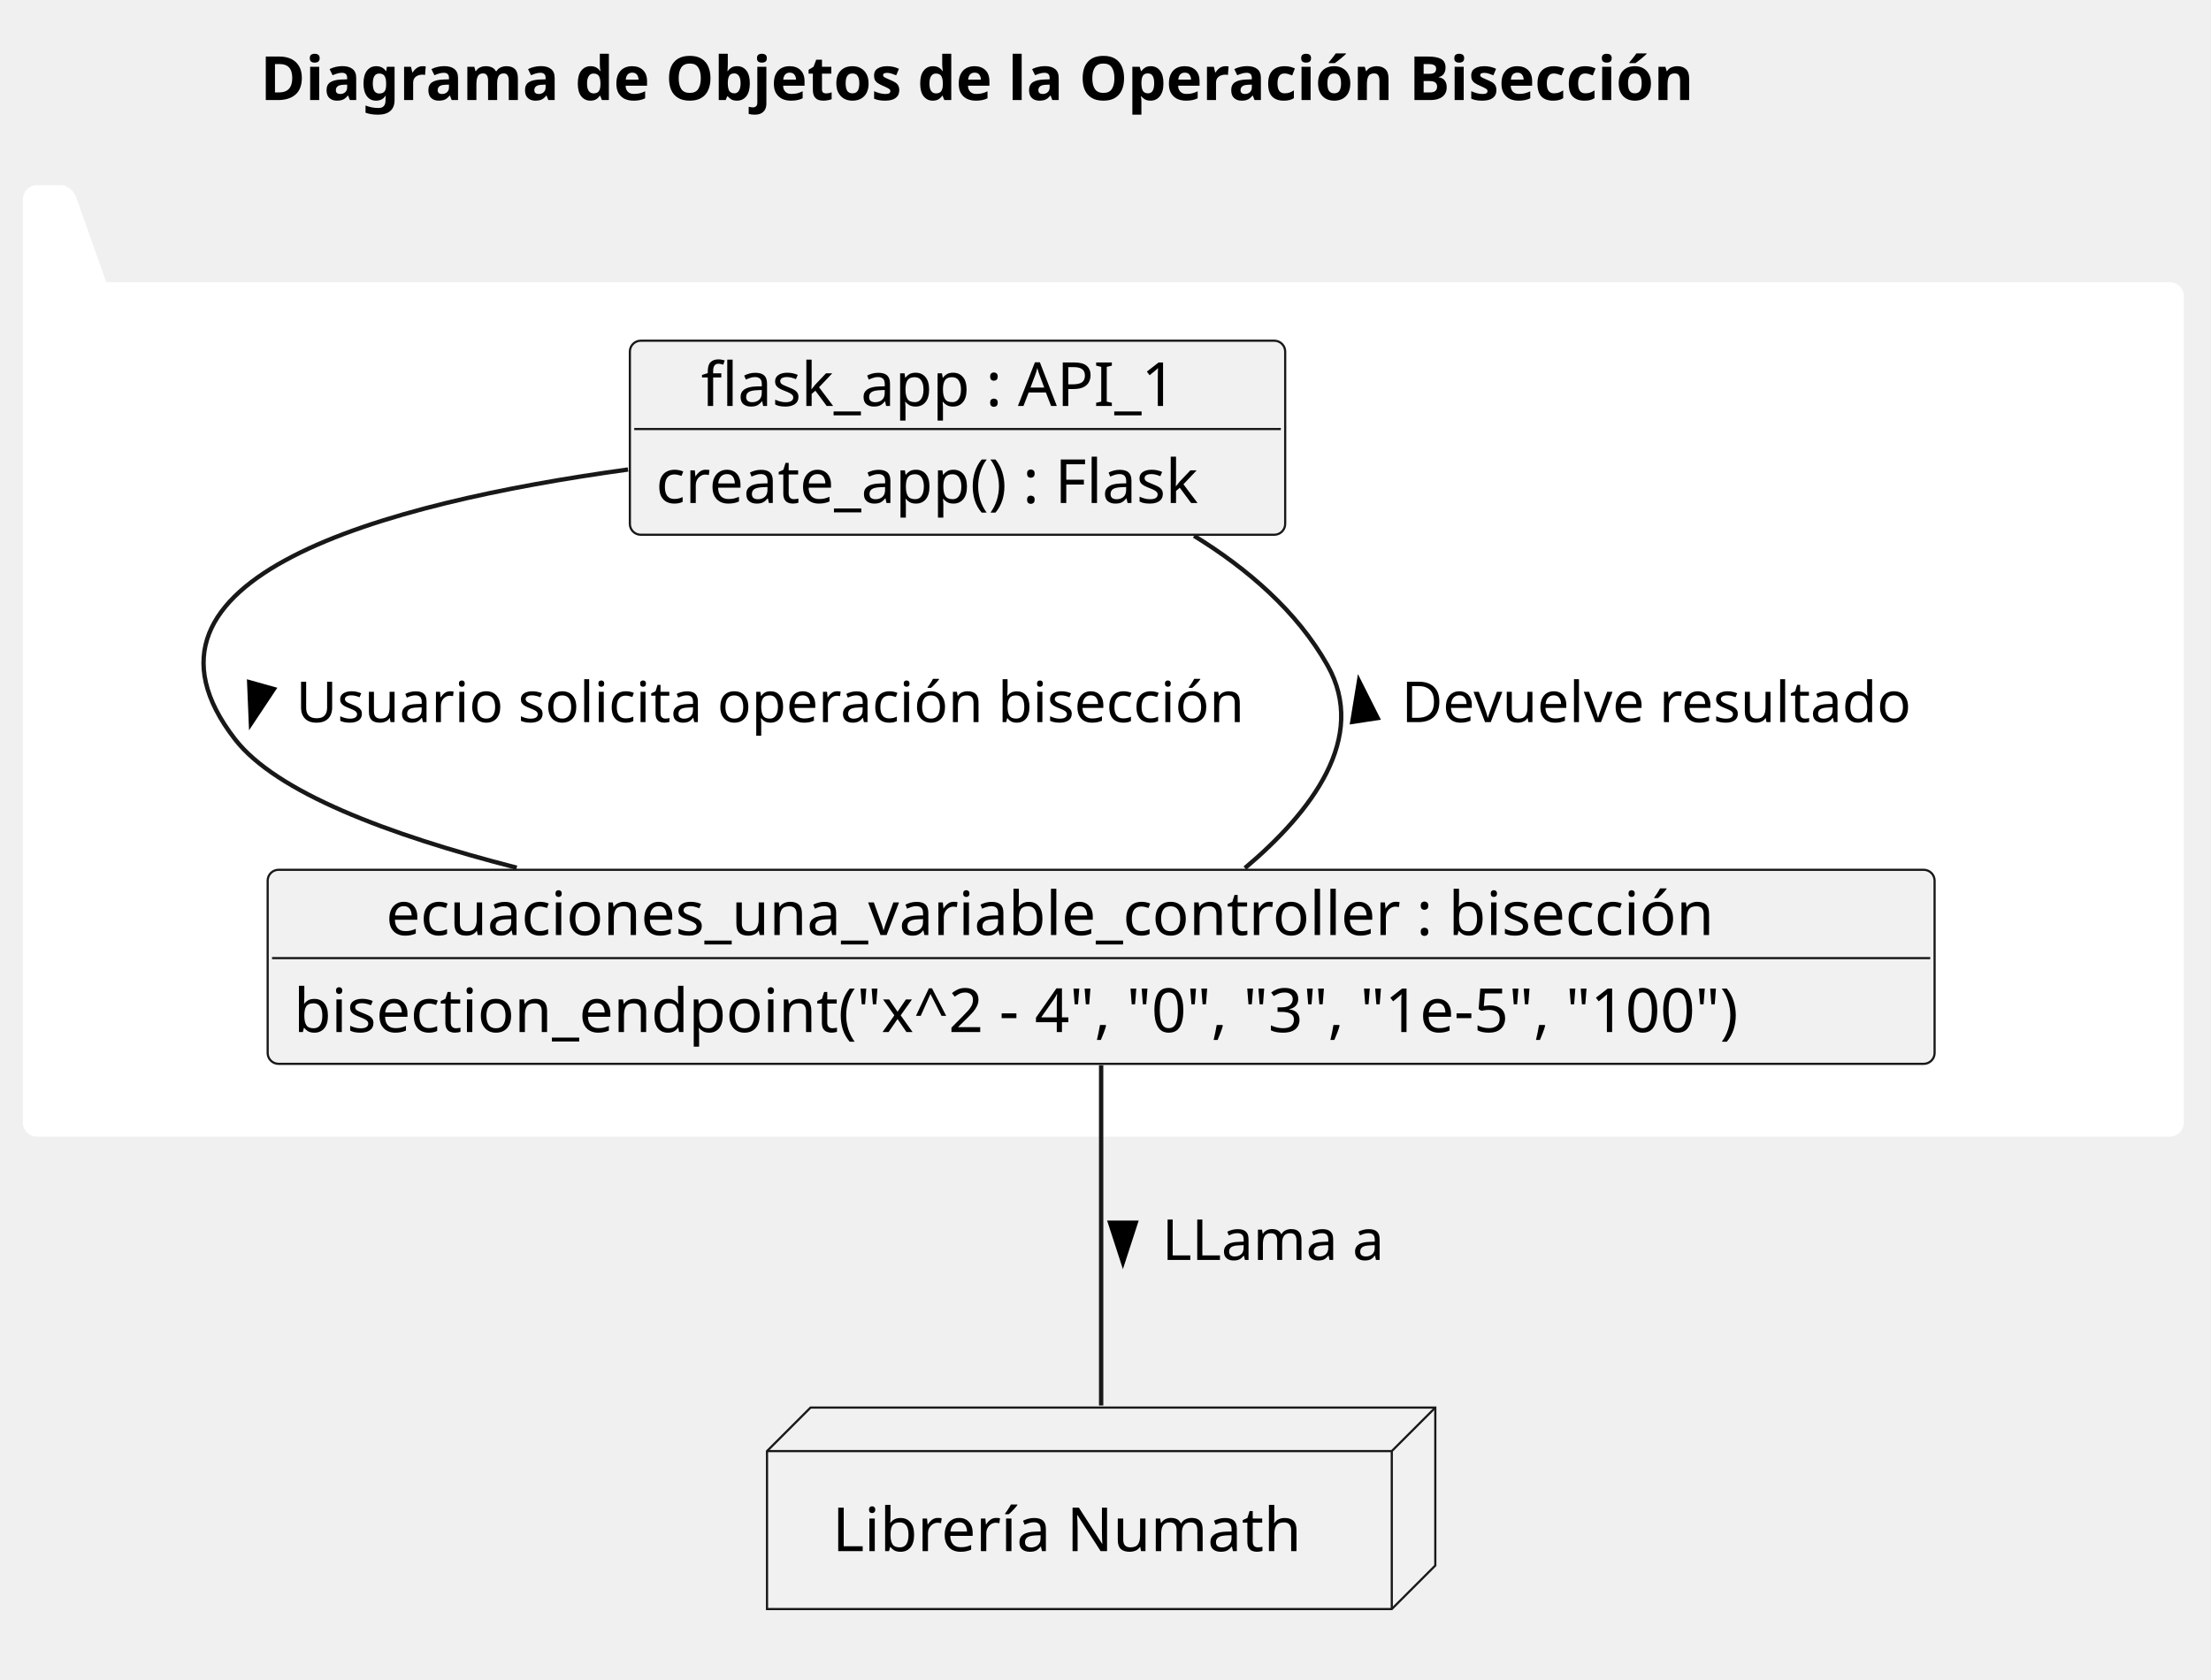
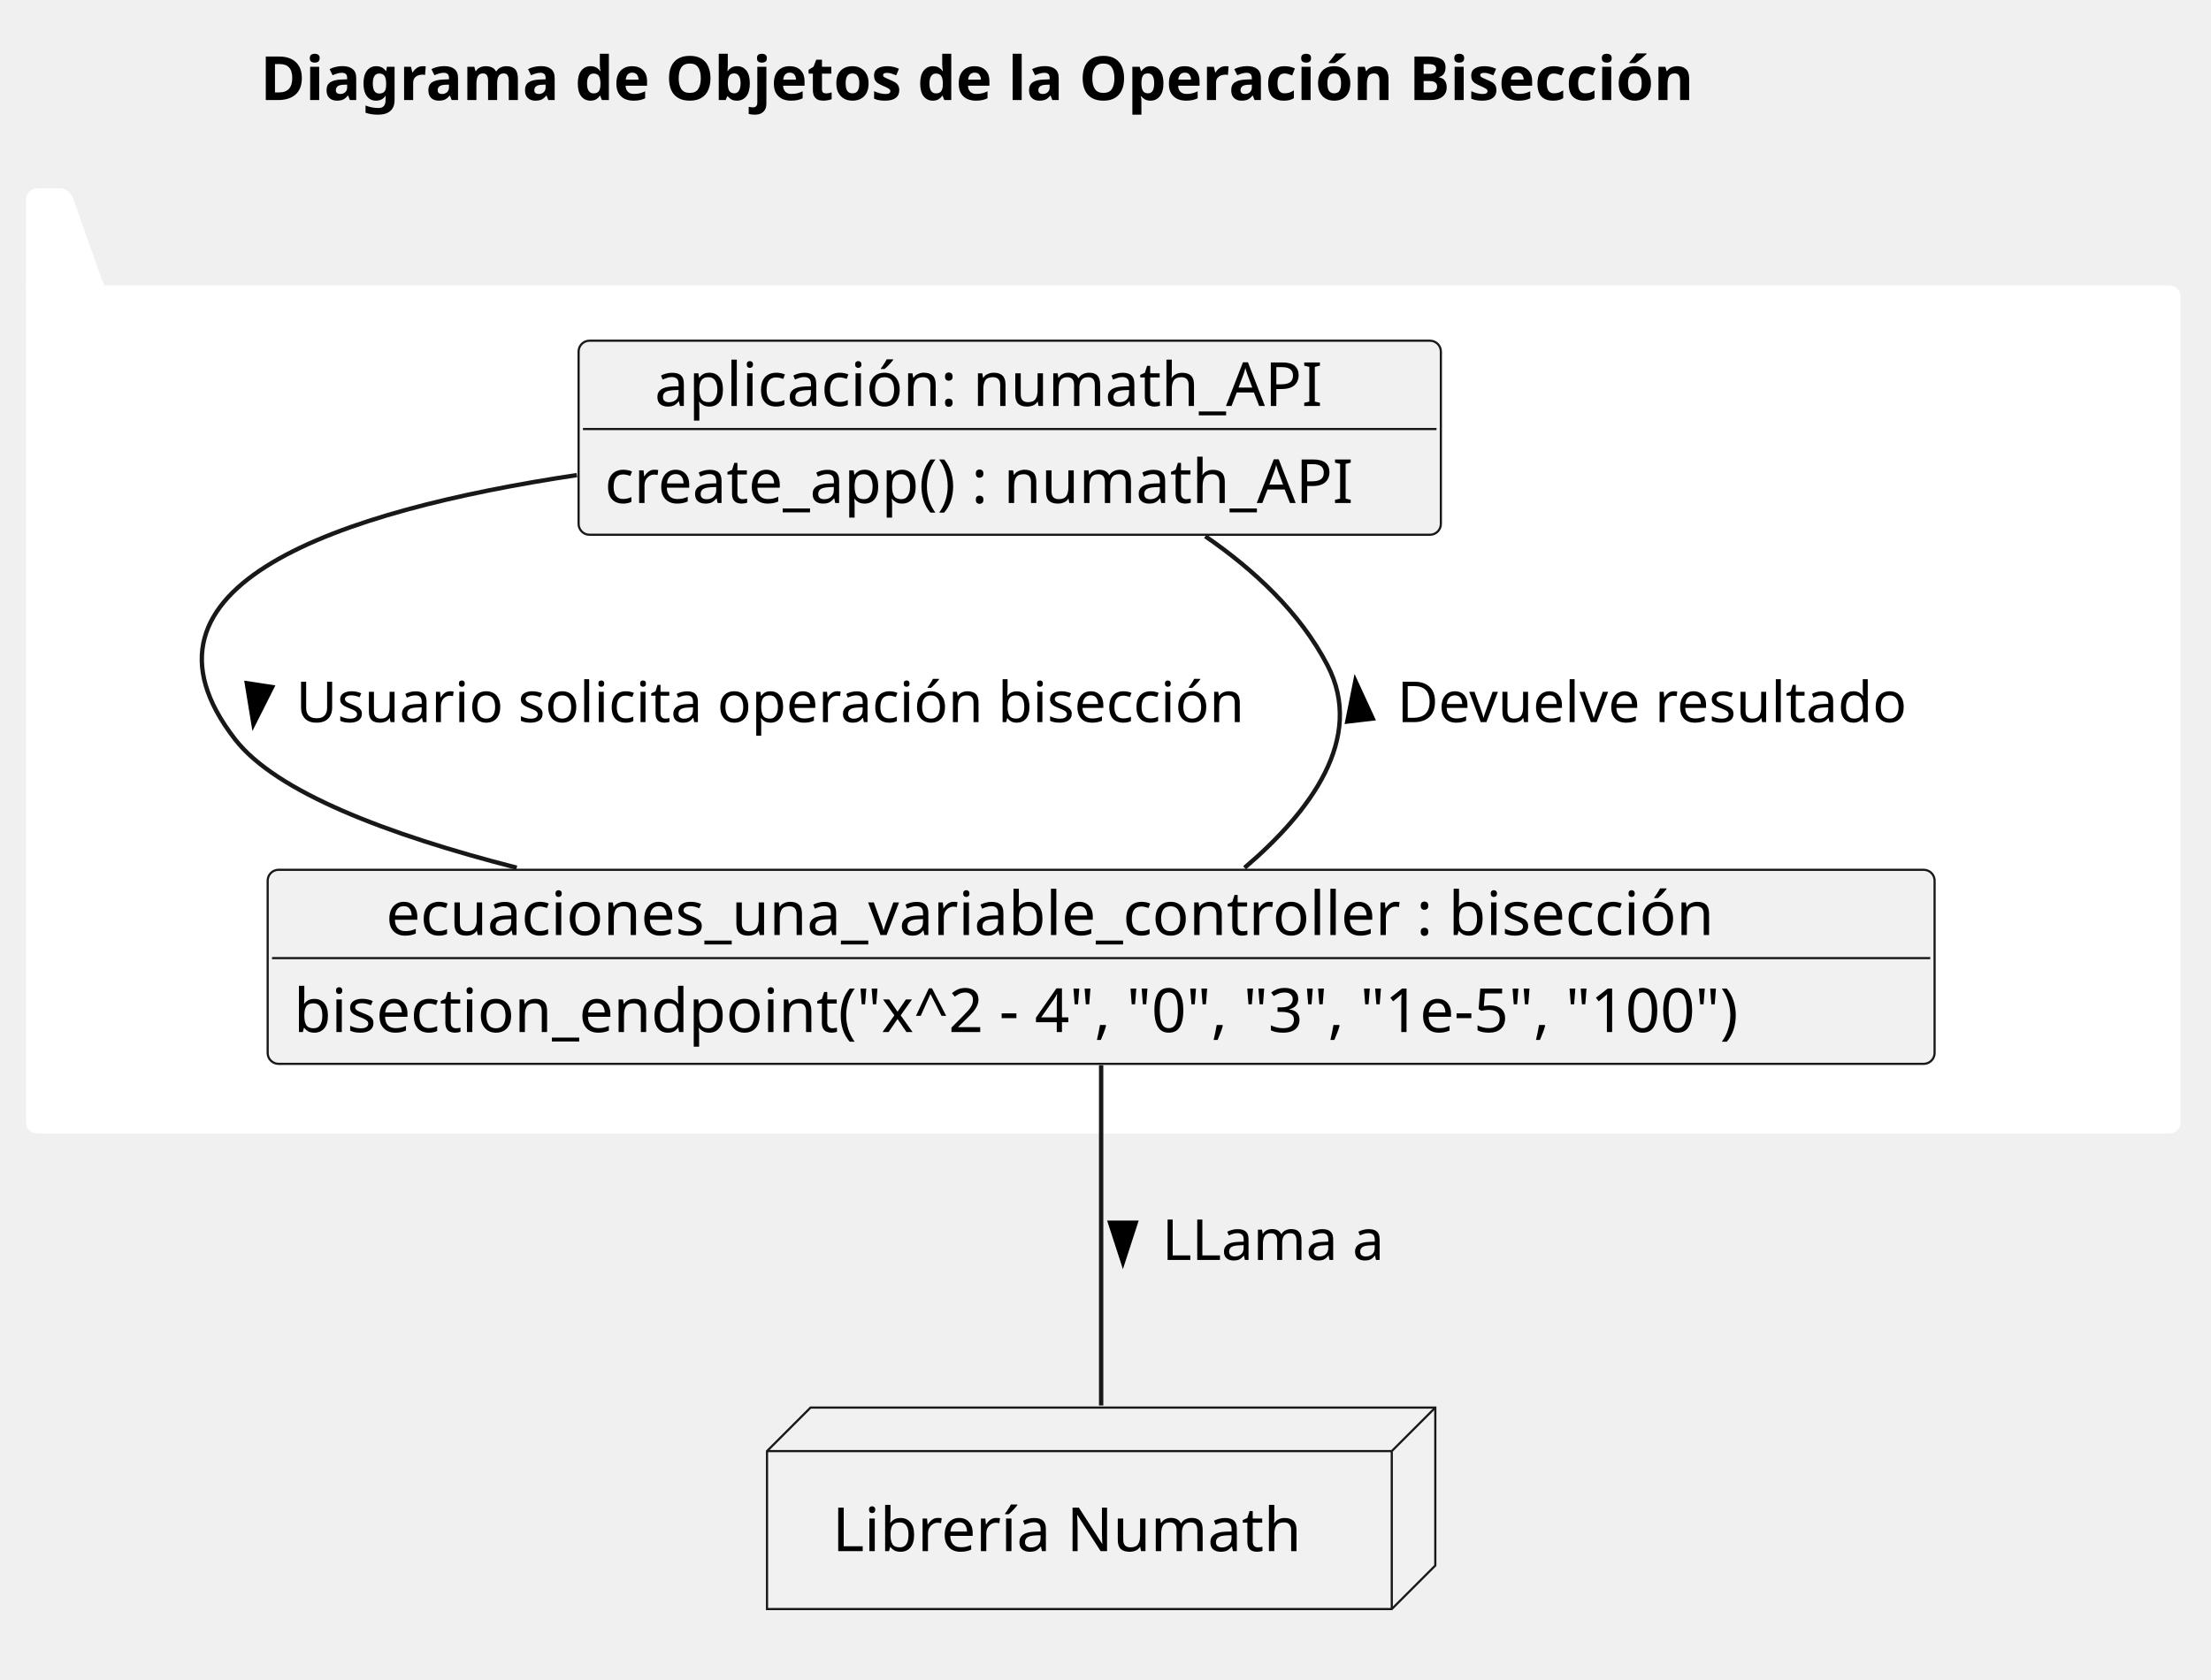
<svg xmlns="http://www.w3.org/2000/svg" contentStyleType="text/css" data-diagram-type="CLASS" height="386px" preserveAspectRatio="none" style="width:508px;height:386px;background:#FFFFFF;" version="1.1" viewBox="0 0 508 386" width="508px" zoomAndPan="magnify">
  <defs />
  <g>
    <g class="title" data-source-line="4">
      <text fill="#000000" font-family="sans-serif" font-size="14" font-weight="bold" lengthAdjust="spacing" textLength="374.391" x="59.805" y="22.995">Diagrama de Objetos de la Operación Bisección</text>
    </g>
    <g class="cluster" data-entity=" " data-source-line="6" data-uid="ent0002" id="cluster_ ">
-       <path d="M8.5,43.297 L14.374,43.297 A3.75,3.75 0 0 1 16.874,45.797 L23.874,65.594 L498.5,65.594 A2.5,2.5 0 0 1 501,68.094 L501,257.977 A2.5,2.5 0 0 1 498.5,260.477 L8.5,260.477 A2.5,2.5 0 0 1 6,257.977 L6,45.797 A2.5,2.5 0 0 1 8.5,43.297" fill="#FFFFFF" style="stroke:#FFFFFF;stroke-width:1.5;" />
+       <path d="M8.5,43.297 L14.374,43.297 A3.75,3.75 0 0 1 16.874,45.797 L23.874,65.594 L498.5,65.594 A2.5,2.5 0 0 1 501,68.094 L501,257.977 A2.5,2.5 0 0 1 498.5,260.477 L8.5,260.477 A2.5,2.5 0 0 1 6,257.977 L6,45.797 A2.5,2.5 0 0 1 8.5,43.297" fill="#FFFFFF" />
      <line style="stroke:#FFFFFF;stroke-width:1.5;" x1="6" x2="23.874" y1="65.594" y2="65.594" />
      <text fill="#000000" font-family="sans-serif" font-size="14" font-weight="bold" lengthAdjust="spacing" textLength="4.874" x="10" y="58.292"> </text>
    </g>
    <g class="entity" data-entity="flask_app" data-source-line="7" data-uid="ent0003" id="entity_flask_app">
-       <rect fill="#F1F1F1" height="44.594" rx="2.5" ry="2.5" style="stroke:#181818;stroke-width:0.5;" width="150.565" x="144.72" y="78.297" />
-       <text fill="#000000" font-family="sans-serif" font-size="14" lengthAdjust="spacing" textLength="117.824" x="161.09" y="93.292">flask_app : API_1</text>
-       <line style="stroke:#181818;stroke-width:0.5;" x1="145.72" x2="294.284" y1="98.594" y2="98.594" />
-       <text fill="#000000" font-family="sans-serif" font-size="14" lengthAdjust="spacing" textLength="138.565" x="150.72" y="115.589">create_app() : Flask</text>
+       <rect fill="#F1F1F1" height="44.594" rx="2.5" ry="2.5" style="stroke:#181818;stroke-width:0.5;" width="198.115" x="132.94" y="78.297" />
+       <text fill="#000000" font-family="sans-serif" font-size="14" lengthAdjust="spacing" textLength="163.188" x="150.404" y="93.292">aplicación: numath_API</text>
+       <line style="stroke:#181818;stroke-width:0.5;" x1="133.94" x2="330.055" y1="98.594" y2="98.594" />
+       <text fill="#000000" font-family="sans-serif" font-size="14" lengthAdjust="spacing" textLength="186.115" x="138.94" y="115.589">create_app() : numath_API</text>
    </g>
    <g class="entity" data-entity="operaciones" data-source-line="11" data-uid="ent0004" id="entity_operaciones">
      <rect fill="#F1F1F1" height="44.594" rx="2.5" ry="2.5" style="stroke:#181818;stroke-width:0.5;" width="382.993" x="61.5" y="199.887" />
      <text fill="#000000" font-family="sans-serif" font-size="14" lengthAdjust="spacing" textLength="328.617" x="88.688" y="214.882">ecuaciones_una_variable_controller : bisección</text>
      <line style="stroke:#181818;stroke-width:0.5;" x1="62.5" x2="443.493" y1="220.184" y2="220.184" />
      <text fill="#000000" font-family="sans-serif" font-size="14" lengthAdjust="spacing" textLength="370.993" x="67.5" y="237.179">bisection_endpoint("x^2 - 4", "0", "3", "1e-5", "100")</text>
    </g>
    <g class="entity" data-entity="PyLibrary" data-source-line="16" data-uid="ent0005" id="entity_PyLibrary">
      <polygon fill="#F1F1F1" points="176.23,333.477,186.23,323.477,329.775,323.477,329.775,359.774,319.775,369.774,176.23,369.774,176.23,333.477" style="stroke:#181818;stroke-width:0.5;" />
      <line style="stroke:#181818;stroke-width:0.5;" x1="319.775" x2="329.775" y1="333.477" y2="323.477" />
      <line style="stroke:#181818;stroke-width:0.5;" x1="176.23" x2="319.775" y1="333.477" y2="333.477" />
      <line style="stroke:#181818;stroke-width:0.5;" x1="319.775" x2="319.775" y1="333.477" y2="369.774" />
      <text fill="#000000" font-family="sans-serif" font-size="14" lengthAdjust="spacing" textLength="113.545" x="191.23" y="356.472">Librería Numath</text>
    </g>
    <g class="link" data-entity-1="flask_app" data-entity-2="operaciones" data-source-line="19" data-uid="lnk6" id="link_flask_app_operaciones">
-       <path codeLine="19" d="M144.3,107.897 C87.9,115.667 25.22,132.757 54,169.887 C63.4,182.017 88.94,191.777 118.72,199.407" fill="none" id="flask_app-operaciones" style="stroke:#181818;stroke-width:1;" />
-       <polygon fill="#000000" points="57.654,166.269,62.919,158.349,57.259,156.766,57.654,166.269" style="stroke:#000000;stroke-width:1;" />
+       <path codeLine="19" d="M132.55,109.177 C78.01,117.377 26.53,134.437 54,169.887 C63.4,182.017 88.94,191.777 118.72,199.407" fill="none" id="flask_app-operaciones" style="stroke:#181818;stroke-width:1;" />
+       <polygon fill="#000000" points="58.242,166.396,62.518,157.9,56.708,157.01,58.242,166.396" style="stroke:#000000;stroke-width:1;" />
      <text fill="#000000" font-family="sans-serif" font-size="13" lengthAdjust="spacing" textLength="232.775" x="68" y="165.954">Usuario solicita operación bisección</text>
    </g>
    <g class="link" data-entity-1="operaciones" data-entity-2="flask_app" data-source-line="21" data-uid="lnk8" id="link_operaciones_flask_app">
-       <path codeLine="21" d="M286.03,199.497 C301.38,186.577 314.38,169.497 305,152.887 C297.97,140.427 286.56,130.657 274.35,123.137" fill="none" id="operaciones-flask_app" style="stroke:#181818;stroke-width:1;" />
-       <polygon fill="#000000" points="312.244,156.511,310.707,165.896,316.517,165.007,312.244,156.511" style="stroke:#000000;stroke-width:1;" />
-       <text fill="#000000" font-family="sans-serif" font-size="13" lengthAdjust="spacing" textLength="126.61" x="322" y="165.954">Devuelve resultado</text>
+       <path codeLine="21" d="M285.95,199.427 C301,186.617 313.73,169.677 305,152.887 C298.72,140.787 288.13,130.947 276.93,123.237" fill="none" id="operaciones-flask_app" style="stroke:#181818;stroke-width:1;" />
+       <polygon fill="#000000" points="311.412,156.488,309.557,165.816,315.394,165.125,311.412,156.488" style="stroke:#000000;stroke-width:1;" />
+       <text fill="#000000" font-family="sans-serif" font-size="13" lengthAdjust="spacing" textLength="126.61" x="321" y="165.954">Devuelve resultado</text>
    </g>
    <g class="link" data-entity-1="operaciones" data-entity-2="PyLibrary" data-source-line="20" data-uid="lnk7" id="link_operaciones_PyLibrary">
      <path codeLine="20" d="M253,244.797 C253,266.757 253,300.657 253,322.987" fill="none" id="operaciones-PyLibrary" style="stroke:#181818;stroke-width:1;" />
      <polygon fill="#000000" points="258,290.043,260.939,280.998,255.061,280.998,258,290.043" style="stroke:#000000;stroke-width:1;" />
      <text fill="#000000" font-family="sans-serif" font-size="13" lengthAdjust="spacing" textLength="55.18" x="267" y="289.544">LLama a</text>
    </g>
  </g>
</svg>
